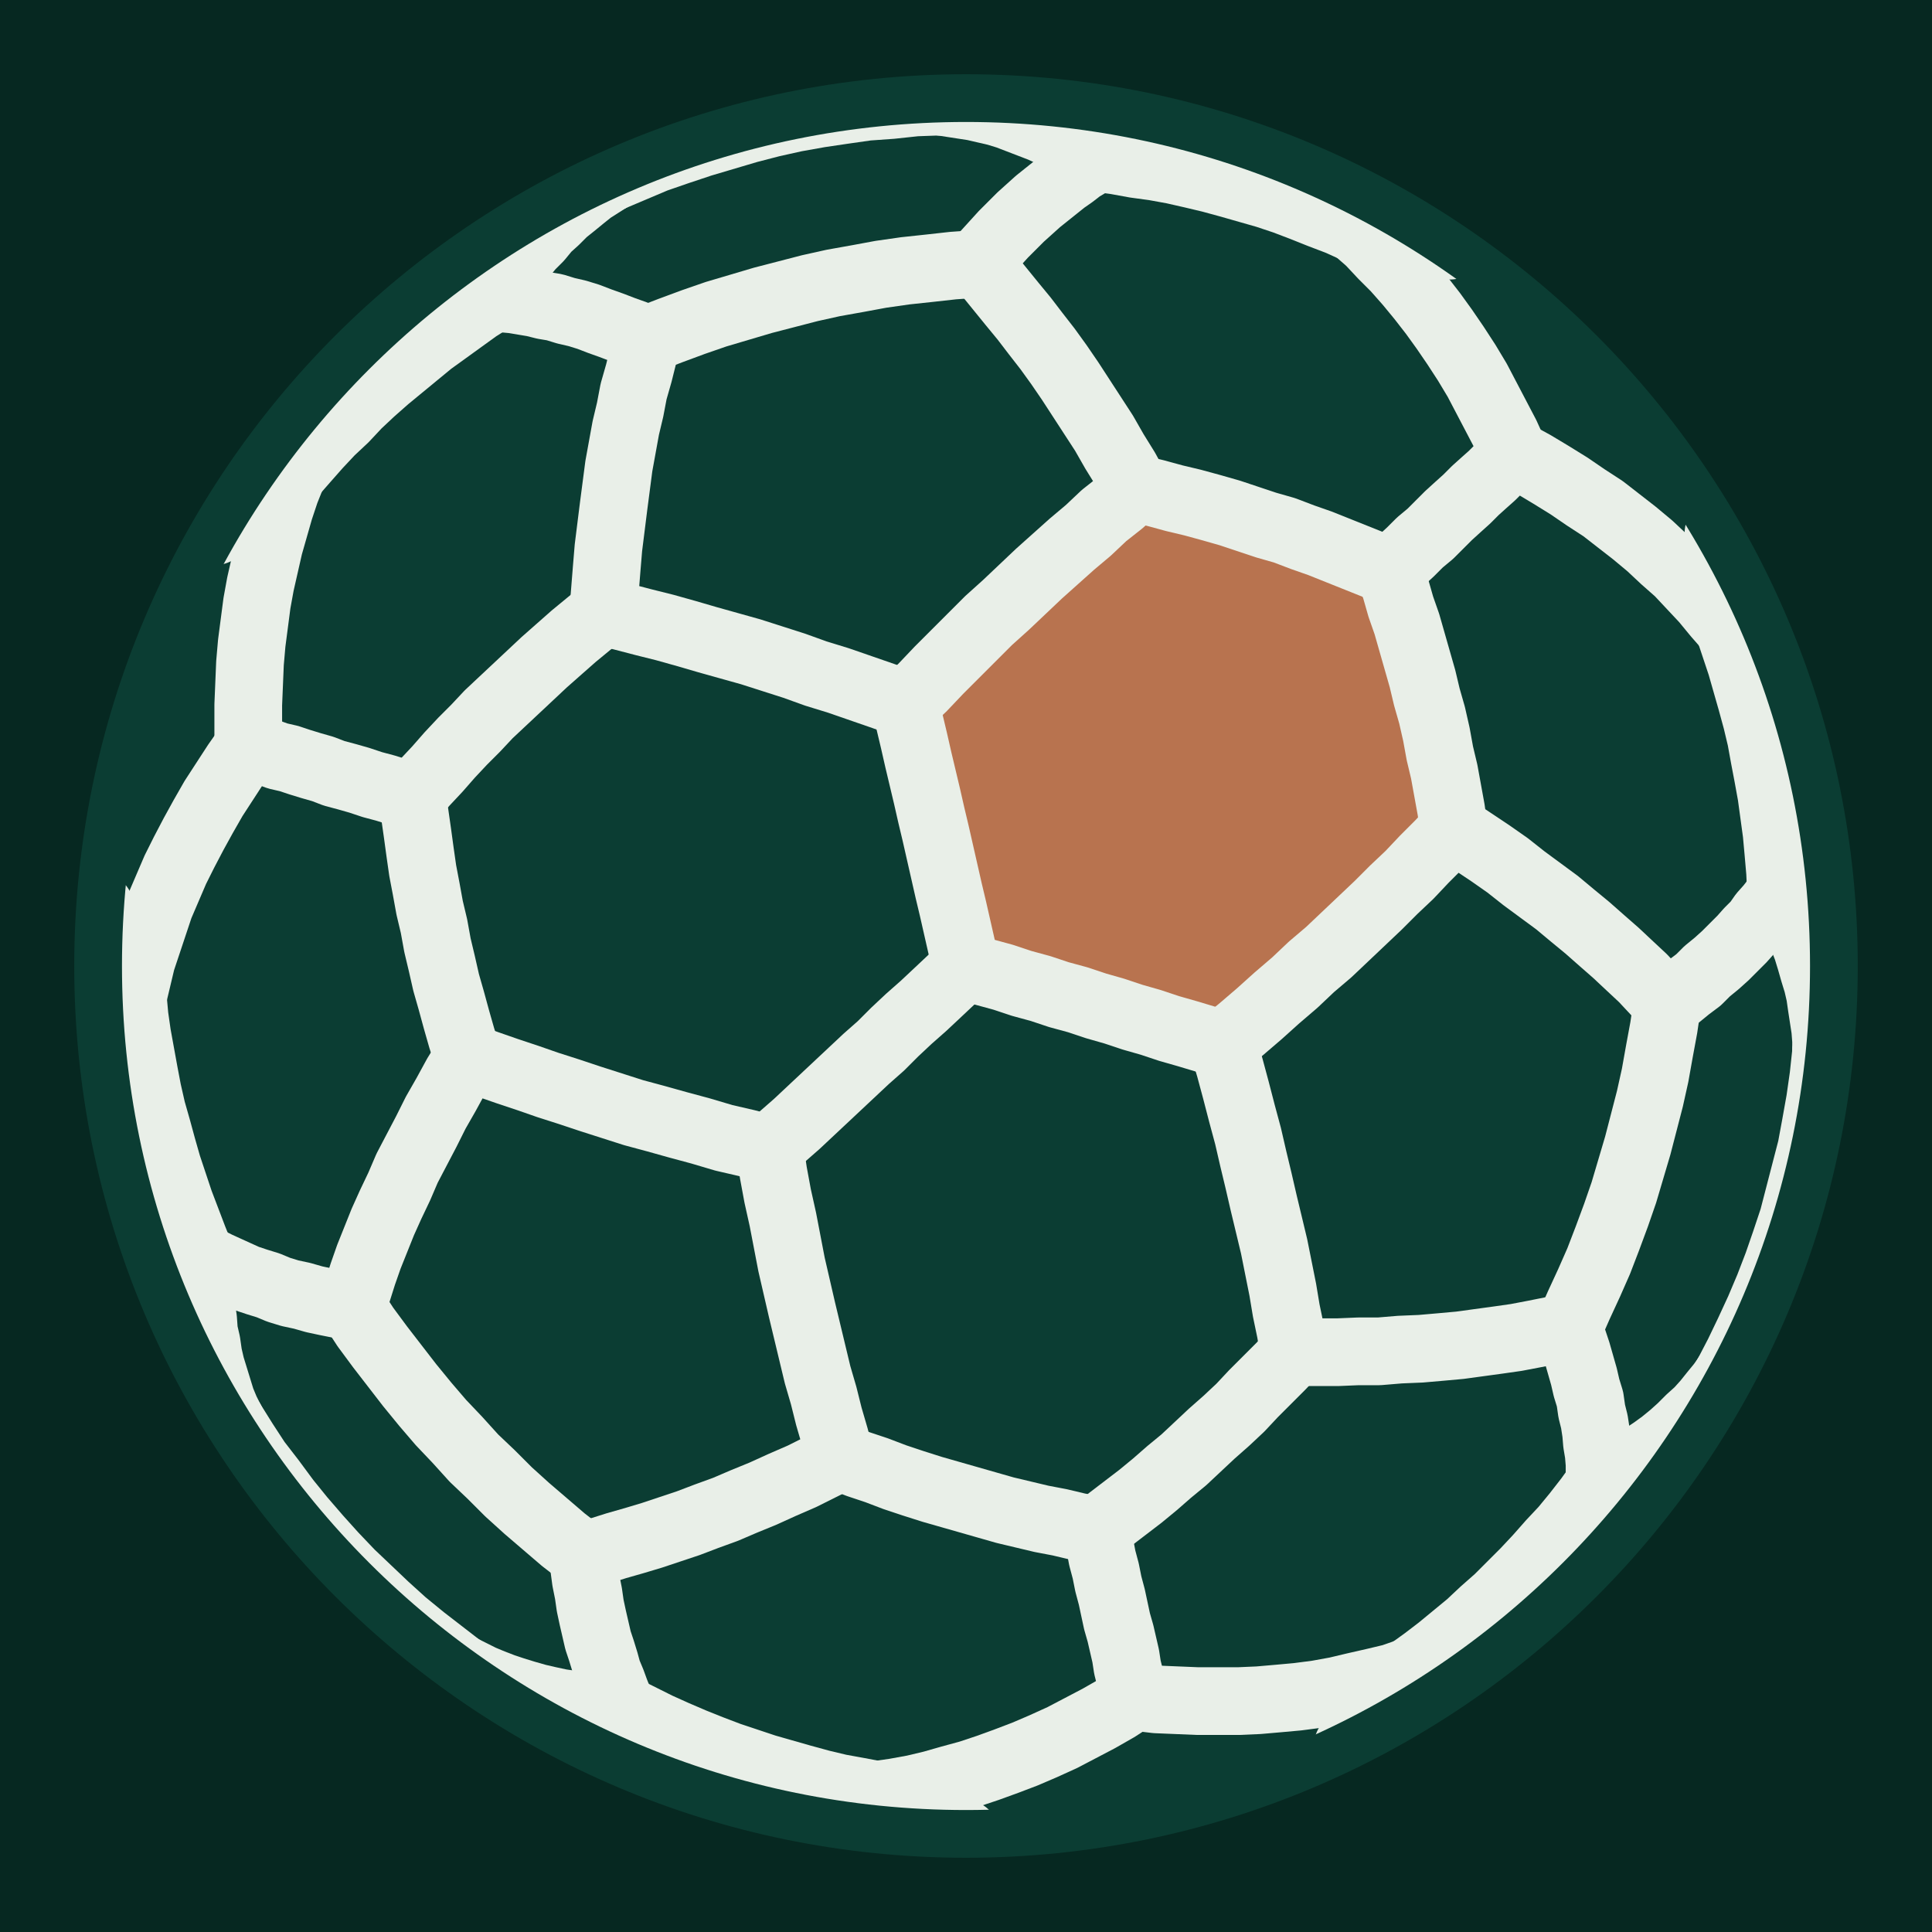
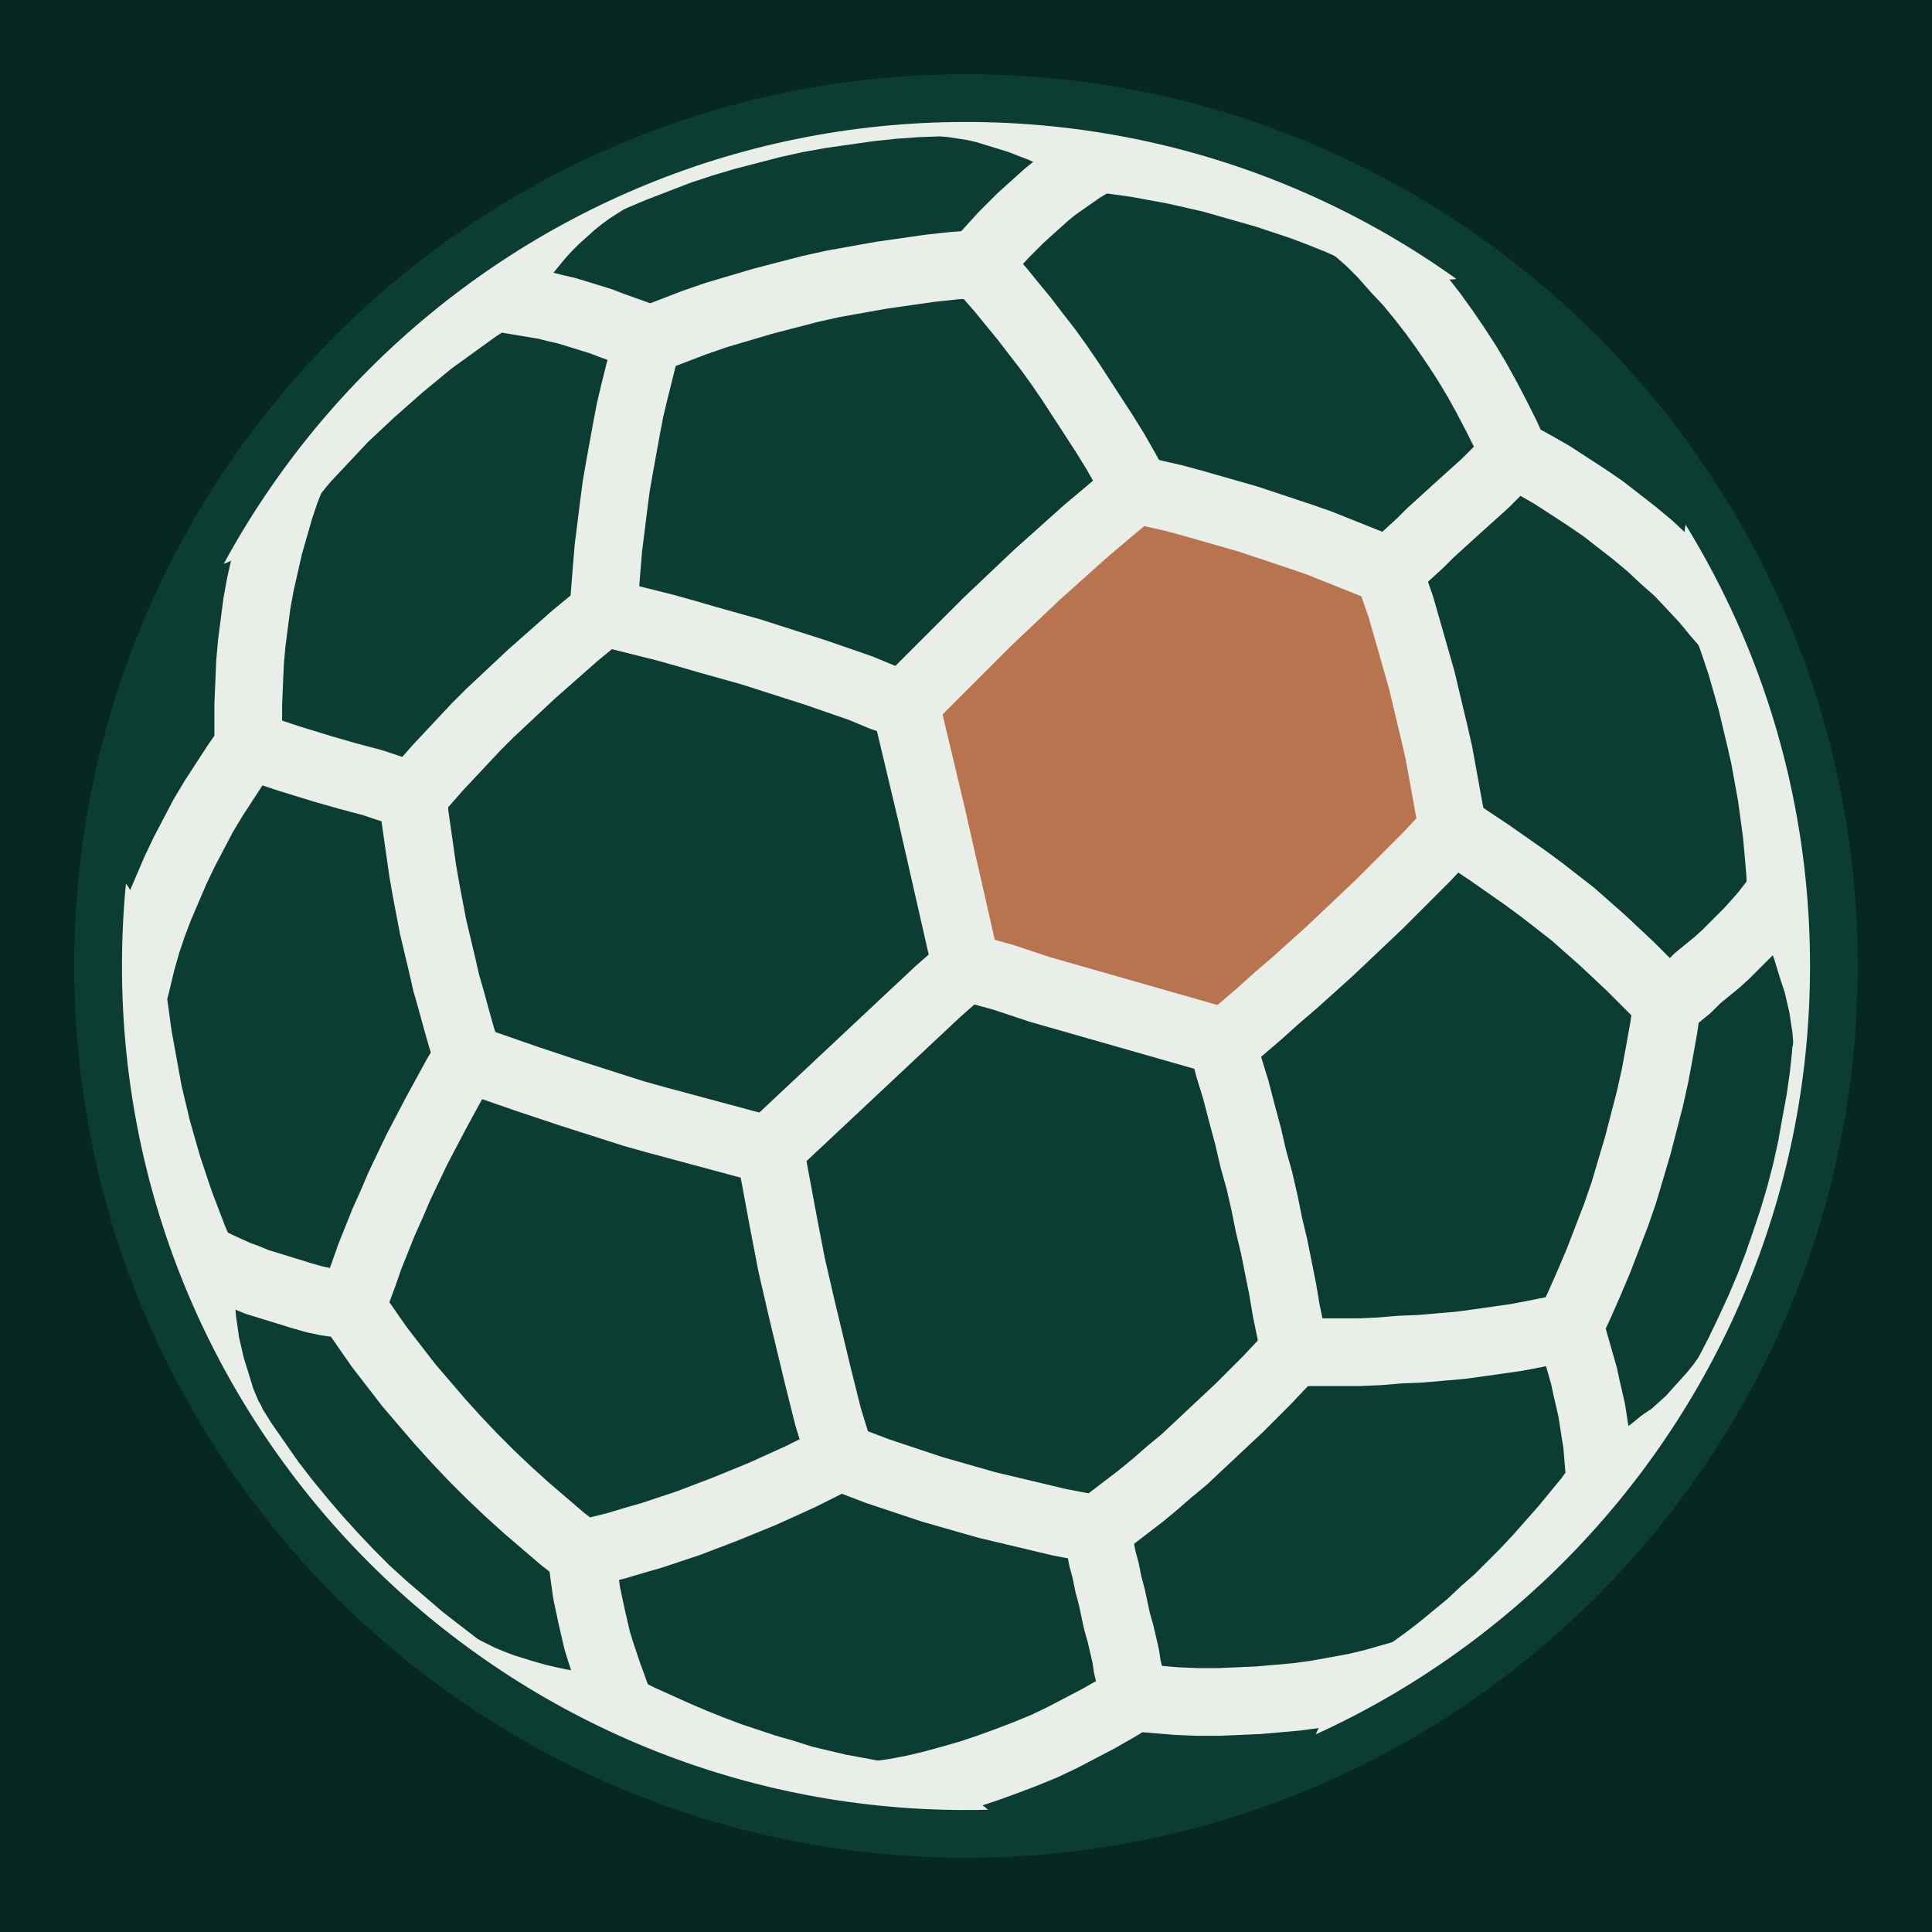
- <svg xmlns="http://www.w3.org/2000/svg" width="512" height="512" viewBox="0 0 512 512" role="img" aria-label="Modern Libs micro dark avatar - Goldberg G(2,0)">
+ <svg xmlns="http://www.w3.org/2000/svg" width="512" height="512" aria-label="Modern Libs micro dark avatar - Goldberg G(2,0)" viewBox="0 0 512 512">
  <rect width="100%" height="100%" fill="#062821" />
-   <g transform="translate(256.000 256.000) scale(230.000)">
-     <circle cx="0" cy="0" r="1" fill="#0B3D33" />
+   <g transform="matrix(230 0 0 230 256 256)">
+     <circle r="1" fill="#0B3D33" />
    <defs>
      <clipPath id="ml-g20-disc">
-         <circle cx="0" cy="0" r="1" />
+         <circle r="1" />
      </clipPath>
    </defs>
-     <path d="M 0.488,-0.455 L 0.495,-0.435 L 0.501,-0.414 L 0.508,-0.394 L 0.514,-0.373 L 0.52,-0.352 L 0.526,-0.331 L 0.531,-0.31 L 0.537,-0.289 L 0.542,-0.267 L 0.546,-0.245 L 0.551,-0.224 L 0.555,-0.202 L 0.559,-0.18 L 0.562,-0.158 L 0.545,-0.14 L 0.528,-0.123 L 0.511,-0.105 L 0.493,-0.088 L 0.475,-0.07 L 0.456,-0.052 L 0.437,-0.034 L 0.418,-0.016 L 0.398,0.001 L 0.379,0.019 L 0.358,0.037 L 0.338,0.055 L 0.317,0.073 L 0.296,0.09 L 0.275,0.084 L 0.255,0.078 L 0.234,0.072 L 0.213,0.065 L 0.192,0.059 L 0.171,0.052 L 0.15,0.046 L 0.129,0.039 L 0.107,0.033 L 0.086,0.026 L 0.064,0.02 L 0.043,0.013 L 0.021,0.007 L -0,0 L -0.005,-0.022 L -0.01,-0.044 L -0.015,-0.066 L -0.02,-0.087 L -0.025,-0.109 L -0.03,-0.131 L -0.035,-0.153 L -0.04,-0.174 L -0.045,-0.196 L -0.05,-0.217 L -0.055,-0.238 L -0.06,-0.26 L -0.065,-0.281 L -0.07,-0.302 L -0.05,-0.321 L -0.031,-0.341 L -0.012,-0.36 L 0.007,-0.379 L 0.026,-0.398 L 0.046,-0.416 L 0.065,-0.434 L 0.084,-0.452 L 0.103,-0.469 L 0.122,-0.486 L 0.141,-0.502 L 0.159,-0.519 L 0.178,-0.534 L 0.196,-0.55 L 0.218,-0.545 L 0.24,-0.539 L 0.261,-0.534 L 0.283,-0.528 L 0.304,-0.522 L 0.325,-0.515 L 0.346,-0.508 L 0.367,-0.502 L 0.388,-0.494 L 0.408,-0.487 L 0.428,-0.479 L 0.448,-0.471 L 0.468,-0.463 Z" fill="#B8734F" />
-     <g clip-path="url(#ml-g20-disc)" stroke="#E9EFE8" stroke-width="0.078" fill="none" stroke-linecap="round" stroke-linejoin="round">
-       <path d="M -0.574,0.105 L -0.581,0.083 L -0.587,0.062 L -0.593,0.04 L -0.599,0.019 L -0.604,-0.003 L -0.609,-0.024 L -0.613,-0.046 L -0.618,-0.067 L -0.622,-0.089 L -0.626,-0.11 L -0.629,-0.131 L -0.632,-0.153 L -0.635,-0.174 L -0.638,-0.195" />
-       <path d="M -0.574,0.105 L -0.552,0.113 L -0.529,0.121 L -0.505,0.129 L -0.482,0.137 L -0.457,0.145 L -0.433,0.153 L -0.408,0.161 L -0.383,0.169 L -0.357,0.176 L -0.332,0.183 L -0.306,0.19 L -0.279,0.198 L -0.253,0.204 L -0.226,0.211" />
-       <path d="M -0.574,0.105 L -0.587,0.126 L -0.599,0.148 L -0.611,0.169 L -0.622,0.191 L -0.633,0.212 L -0.644,0.233 L -0.653,0.254 L -0.663,0.275 L -0.672,0.295 L -0.68,0.315 L -0.688,0.335 L -0.695,0.355 L -0.701,0.374 L -0.707,0.393" />
-       <path d="M -0.638,-0.195 L -0.653,-0.2 L -0.669,-0.205 L -0.684,-0.209 L -0.699,-0.214 L -0.713,-0.218 L -0.728,-0.222 L -0.741,-0.227 L -0.755,-0.231 L -0.768,-0.235 L -0.78,-0.239 L -0.793,-0.242 L -0.804,-0.246 L -0.816,-0.249 L -0.827,-0.253" />
-       <path d="M -0.638,-0.195 L -0.624,-0.211 L -0.609,-0.227 L -0.595,-0.243 L -0.58,-0.259 L -0.565,-0.274 L -0.55,-0.29 L -0.534,-0.305 L -0.518,-0.32 L -0.502,-0.335 L -0.486,-0.35 L -0.469,-0.365 L -0.452,-0.38 L -0.435,-0.394 L -0.418,-0.408" />
-       <path d="M 0.998,0.068 L 0.997,0.071 L 0.996,0.081 L 0.994,0.09 L 0.991,0.099" />
-       <path d="M 0.488,-0.455 L 0.5,-0.466 L 0.512,-0.477 L 0.523,-0.488 L 0.535,-0.498 L 0.546,-0.509 L 0.556,-0.519 L 0.567,-0.529 L 0.577,-0.538 L 0.587,-0.548 L 0.597,-0.557 L 0.606,-0.565 L 0.615,-0.574 L 0.624,-0.582 L 0.632,-0.59" />
-       <path d="M 0.488,-0.455 L 0.468,-0.463 L 0.448,-0.471 L 0.428,-0.479 L 0.408,-0.487 L 0.388,-0.494 L 0.367,-0.502 L 0.346,-0.508 L 0.325,-0.515 L 0.304,-0.522 L 0.283,-0.528 L 0.261,-0.534 L 0.24,-0.539 L 0.218,-0.545 L 0.196,-0.55" />
-       <path d="M 0.488,-0.455 L 0.495,-0.435 L 0.501,-0.414 L 0.508,-0.394 L 0.514,-0.373 L 0.52,-0.352 L 0.526,-0.331 L 0.531,-0.31 L 0.537,-0.289 L 0.542,-0.267 L 0.546,-0.245 L 0.551,-0.224 L 0.555,-0.202 L 0.559,-0.18 L 0.562,-0.158" />
-       <path d="M -0,0 L -0.016,0.015 L -0.033,0.031 L -0.049,0.046 L -0.066,0.061 L -0.082,0.076 L -0.098,0.092 L -0.115,0.107 L -0.131,0.122 L -0.147,0.137 L -0.163,0.152 L -0.179,0.167 L -0.195,0.182 L -0.211,0.196 L -0.226,0.211" />
-       <path d="M -0,0 L -0.005,-0.022 L -0.01,-0.044 L -0.015,-0.066 L -0.02,-0.087 L -0.025,-0.109 L -0.03,-0.131 L -0.035,-0.153 L -0.04,-0.174 L -0.045,-0.196 L -0.05,-0.217 L -0.055,-0.238 L -0.06,-0.26 L -0.065,-0.281 L -0.07,-0.302" />
-       <path d="M -0,0 L 0.021,0.007 L 0.043,0.013 L 0.064,0.02 L 0.086,0.026 L 0.107,0.033 L 0.129,0.039 L 0.15,0.046 L 0.171,0.052 L 0.192,0.059 L 0.213,0.065 L 0.234,0.072 L 0.255,0.078 L 0.275,0.084 L 0.296,0.09" />
-       <path d="M -0.226,0.211 L -0.222,0.238 L -0.217,0.265 L -0.211,0.292 L -0.206,0.318 L -0.201,0.344 L -0.195,0.37 L -0.189,0.396 L -0.183,0.421 L -0.177,0.446 L -0.171,0.471 L -0.164,0.495 L -0.158,0.519 L -0.151,0.543 L -0.145,0.566" />
-       <path d="M -0.827,-0.253 L -0.841,-0.233 L -0.854,-0.213 L -0.867,-0.193 L -0.879,-0.172 L -0.89,-0.152 L -0.901,-0.131 L -0.911,-0.111 L -0.92,-0.09 L -0.929,-0.069 L -0.936,-0.048 L -0.943,-0.027 L -0.95,-0.006 L -0.955,0.015 L -0.96,0.036" />
-       <path d="M -0.827,-0.253 L -0.827,-0.277 L -0.827,-0.301 L -0.826,-0.325 L -0.825,-0.349 L -0.823,-0.372 L -0.82,-0.395 L -0.817,-0.418 L -0.813,-0.44 L -0.808,-0.462 L -0.803,-0.484 L -0.797,-0.505 L -0.791,-0.526 L -0.784,-0.547 L -0.776,-0.567" />
-       <path d="M -0.96,0.036 L -0.958,0.058 L -0.955,0.079 L -0.951,0.101 L -0.947,0.123 L -0.943,0.144 L -0.938,0.166 L -0.932,0.187 L -0.926,0.209 L -0.92,0.23 L -0.913,0.251 L -0.906,0.272 L -0.898,0.293 L -0.89,0.314 L -0.882,0.334" />
-       <path d="M -0.96,0.036 L -0.967,0.026 L -0.974,0.016 L -0.98,0.007 L -0.984,-0.003 L -0.989,-0.013 L -0.992,-0.023 L -0.995,-0.032 L -0.997,-0.042 L -0.998,-0.052 L -0.998,-0.061 L -0.998,-0.068" />
-       <path d="M -0.707,0.393 L -0.722,0.39 L -0.737,0.387 L -0.751,0.384 L -0.765,0.38 L -0.779,0.377 L -0.792,0.373 L -0.804,0.368 L -0.817,0.364 L -0.829,0.36 L -0.84,0.355 L -0.851,0.35 L -0.862,0.345 L -0.872,0.34 L -0.882,0.334" />
-       <path d="M -0.707,0.393 L -0.692,0.416 L -0.675,0.439 L -0.658,0.461 L -0.641,0.483 L -0.623,0.505 L -0.605,0.526 L -0.586,0.546 L -0.567,0.567 L -0.547,0.586 L -0.527,0.606 L -0.506,0.625 L -0.485,0.643 L -0.464,0.661 L -0.442,0.678" />
-       <path d="M -0.882,0.334 L -0.882,0.349 L -0.882,0.364 L -0.882,0.378 L -0.881,0.393 L -0.879,0.407 L -0.878,0.421 L -0.875,0.434 L -0.873,0.448 L -0.87,0.461 L -0.866,0.474 L -0.862,0.487 L -0.858,0.5 L -0.853,0.512 L -0.847,0.524" />
-       <path d="M 0.939,-0.086 L 0.946,-0.073 L 0.952,-0.06 L 0.958,-0.046 L 0.964,-0.033 L 0.969,-0.02 L 0.973,-0.007 L 0.977,0.007 L 0.981,0.02 L 0.984,0.033 L 0.986,0.047 L 0.988,0.06 L 0.99,0.073 L 0.991,0.086 L 0.991,0.099" />
-       <path d="M 0.939,-0.086 L 0.938,-0.108 L 0.936,-0.131 L 0.934,-0.153 L 0.931,-0.175 L 0.928,-0.197 L 0.924,-0.219 L 0.92,-0.24 L 0.916,-0.262 L 0.911,-0.283 L 0.905,-0.305 L 0.899,-0.326 L 0.893,-0.347 L 0.886,-0.368 L 0.879,-0.389" />
-       <path d="M 0.939,-0.086 L 0.933,-0.077 L 0.926,-0.068 L 0.918,-0.059 L 0.911,-0.049 L 0.902,-0.04 L 0.894,-0.031 L 0.885,-0.022 L 0.875,-0.012 L 0.865,-0.003 L 0.854,0.006 L 0.844,0.016 L 0.832,0.025 L 0.821,0.034 L 0.808,0.044" />
-       <path d="M 0.991,0.099 L 0.988,0.127 L 0.984,0.155 L 0.979,0.183 L 0.974,0.21 L 0.967,0.237 L 0.96,0.264 L 0.953,0.291 L 0.944,0.318 L 0.935,0.344 L 0.925,0.37 L 0.914,0.396 L 0.902,0.422 L 0.89,0.447 L 0.877,0.472" />
-       <path d="M 0.867,-0.499 L 0.87,-0.493 L 0.874,-0.484 L 0.877,-0.475 L 0.88,-0.465 L 0.882,-0.455 L 0.883,-0.445 L 0.883,-0.434 L 0.883,-0.423 L 0.882,-0.412 L 0.881,-0.4 L 0.879,-0.389" />
-       <path d="M 0.879,-0.389 L 0.865,-0.405 L 0.851,-0.422 L 0.836,-0.438 L 0.821,-0.454 L 0.804,-0.469 L 0.788,-0.484 L 0.77,-0.499 L 0.752,-0.513 L 0.734,-0.527 L 0.714,-0.54 L 0.695,-0.553 L 0.674,-0.566 L 0.654,-0.578 L 0.632,-0.59" />
-       <path d="M 0.632,-0.59 L 0.622,-0.612 L 0.611,-0.633 L 0.6,-0.654 L 0.589,-0.675 L 0.577,-0.695 L 0.564,-0.715 L 0.551,-0.734 L 0.538,-0.752 L 0.524,-0.77 L 0.51,-0.787 L 0.495,-0.804 L 0.48,-0.819 L 0.465,-0.835 L 0.449,-0.849" />
-       <path d="M -0.07,-0.302 L -0.05,-0.321 L -0.031,-0.341 L -0.012,-0.36 L 0.007,-0.379 L 0.026,-0.398 L 0.046,-0.416 L 0.065,-0.434 L 0.084,-0.452 L 0.103,-0.469 L 0.122,-0.486 L 0.141,-0.502 L 0.159,-0.519 L 0.178,-0.534 L 0.196,-0.55" />
-       <path d="M -0.07,-0.302 L -0.095,-0.311 L -0.121,-0.32 L -0.147,-0.329 L -0.173,-0.337 L -0.198,-0.346 L -0.223,-0.354 L -0.248,-0.362 L -0.273,-0.369 L -0.298,-0.376 L -0.322,-0.383 L -0.347,-0.39 L -0.371,-0.396 L -0.394,-0.402 L -0.418,-0.408" />
-       <path d="M 0.196,-0.55 L 0.184,-0.572 L 0.171,-0.593 L 0.159,-0.614 L 0.146,-0.634 L 0.133,-0.654 L 0.12,-0.674 L 0.107,-0.693 L 0.094,-0.711 L 0.08,-0.729 L 0.067,-0.746 L 0.053,-0.763 L 0.04,-0.779 L 0.027,-0.795 L 0.013,-0.809" />
-       <path d="M -0.418,-0.408 L -0.416,-0.433 L -0.414,-0.458 L -0.412,-0.482 L -0.409,-0.506 L -0.406,-0.53 L -0.403,-0.553 L -0.4,-0.576 L -0.396,-0.598 L -0.392,-0.62 L -0.387,-0.641 L -0.383,-0.662 L -0.377,-0.683 L -0.372,-0.703 L -0.367,-0.722" />
-       <path d="M -0.367,-0.722 L -0.341,-0.732 L -0.314,-0.742 L -0.288,-0.751 L -0.261,-0.759 L -0.234,-0.767 L -0.207,-0.774 L -0.18,-0.781 L -0.153,-0.787 L -0.125,-0.792 L -0.098,-0.797 L -0.07,-0.801 L -0.042,-0.804 L -0.015,-0.807 L 0.013,-0.809" />
-       <path d="M -0.367,-0.722 L -0.381,-0.728 L -0.395,-0.733 L -0.408,-0.738 L -0.422,-0.743 L -0.435,-0.748 L -0.448,-0.752 L -0.461,-0.755 L -0.474,-0.759 L -0.486,-0.761 L -0.498,-0.764 L -0.51,-0.766 L -0.522,-0.768 L -0.533,-0.769 L -0.544,-0.77" />
-       <path d="M 0.013,-0.809 L 0.023,-0.821 L 0.033,-0.832 L 0.043,-0.843 L 0.053,-0.853 L 0.063,-0.863 L 0.073,-0.872 L 0.083,-0.881 L 0.093,-0.889 L 0.103,-0.897 L 0.113,-0.905 L 0.123,-0.912 L 0.132,-0.919 L 0.142,-0.925 L 0.151,-0.931" />
-       <path d="M -0.544,-0.77 L -0.563,-0.758 L -0.581,-0.745 L -0.599,-0.732 L -0.617,-0.719 L -0.634,-0.705 L -0.651,-0.691 L -0.668,-0.677 L -0.685,-0.662 L -0.701,-0.647 L -0.716,-0.631 L -0.732,-0.616 L -0.747,-0.6 L -0.762,-0.583 L -0.776,-0.567" />
-       <path d="M -0.544,-0.77 L -0.536,-0.783 L -0.528,-0.795 L -0.519,-0.807 L -0.511,-0.818 L -0.502,-0.829 L -0.492,-0.839 L -0.483,-0.85 L -0.473,-0.859 L -0.463,-0.869 L -0.453,-0.877 L -0.442,-0.886 L -0.432,-0.894 L -0.421,-0.901 L -0.41,-0.908" />
-       <path d="M -0.776,-0.567 L -0.787,-0.563 L -0.798,-0.558 L -0.808,-0.553 L -0.818,-0.548 L -0.827,-0.542 L -0.835,-0.536 L -0.843,-0.529 L -0.85,-0.522 L -0.856,-0.515 L -0.862,-0.507 L -0.865,-0.501" />
-       <path d="M -0.442,0.678 L -0.422,0.674 L -0.403,0.668 L -0.382,0.662 L -0.362,0.656 L -0.341,0.649 L -0.32,0.642 L -0.299,0.634 L -0.277,0.626 L -0.256,0.617 L -0.234,0.608 L -0.212,0.598 L -0.189,0.588 L -0.167,0.577 L -0.145,0.566" />
-       <path d="M -0.442,0.678 L -0.44,0.693 L -0.438,0.708 L -0.435,0.723 L -0.433,0.737 L -0.43,0.751 L -0.427,0.764 L -0.424,0.777 L -0.42,0.789 L -0.416,0.802 L -0.413,0.813 L -0.408,0.825 L -0.404,0.836 L -0.4,0.846 L -0.395,0.856" />
-       <path d="M 0.194,0.842 L 0.192,0.831 L 0.189,0.82 L 0.186,0.808 L 0.184,0.795 L 0.181,0.782 L 0.178,0.769 L 0.174,0.755 L 0.171,0.741 L 0.168,0.727 L 0.164,0.712 L 0.161,0.697 L 0.157,0.682 L 0.154,0.666 L 0.15,0.65" />
-       <path d="M 0.194,0.842 L 0.174,0.855 L 0.153,0.867 L 0.132,0.878 L 0.111,0.889 L 0.089,0.899 L 0.068,0.908 L 0.047,0.916 L 0.025,0.924 L 0.004,0.931 L -0.018,0.937 L -0.039,0.943 L -0.06,0.948 L -0.082,0.952 L -0.103,0.955" />
-       <path d="M 0.194,0.842 L 0.219,0.845 L 0.243,0.846 L 0.267,0.847 L 0.29,0.847 L 0.314,0.847 L 0.337,0.846 L 0.36,0.844 L 0.382,0.842 L 0.405,0.839 L 0.427,0.835 L 0.448,0.83 L 0.47,0.825 L 0.491,0.82 L 0.511,0.813" />
-       <path d="M -0.145,0.566 L -0.124,0.574 L -0.103,0.581 L -0.082,0.589 L -0.061,0.596 L -0.039,0.603 L -0.018,0.609 L 0.003,0.615 L 0.024,0.621 L 0.045,0.627 L 0.066,0.632 L 0.087,0.637 L 0.108,0.641 L 0.129,0.646 L 0.15,0.65" />
-       <path d="M 0.15,0.65 L 0.167,0.637 L 0.184,0.624 L 0.201,0.611 L 0.218,0.597 L 0.234,0.583 L 0.251,0.569 L 0.267,0.554 L 0.283,0.539 L 0.3,0.524 L 0.316,0.509 L 0.331,0.493 L 0.347,0.477 L 0.363,0.461 L 0.378,0.445" />
-       <path d="M -0.103,0.955 L -0.124,0.951 L -0.146,0.947 L -0.167,0.942 L -0.189,0.936 L -0.21,0.93 L -0.231,0.924 L -0.252,0.917 L -0.273,0.91 L -0.294,0.902 L -0.314,0.894 L -0.335,0.885 L -0.355,0.876 L -0.375,0.866 L -0.395,0.856" />
-       <path d="M -0.103,0.955 L -0.094,0.963 L -0.084,0.97 L -0.075,0.977 L -0.066,0.982 L -0.056,0.987 L -0.047,0.991 L -0.037,0.995 L -0.028,0.997 L -0.018,0.999 L -0.008,1 L -0.001,1" />
-       <path d="M -0.395,0.856 L -0.41,0.856 L -0.424,0.854 L -0.439,0.853 L -0.453,0.851 L -0.467,0.849 L -0.481,0.846 L -0.494,0.843 L -0.508,0.839 L -0.521,0.835 L -0.533,0.831 L -0.546,0.826 L -0.558,0.821 L -0.57,0.815 L -0.582,0.809" />
-       <path d="M 0.378,0.445 L 0.374,0.421 L 0.369,0.397 L 0.365,0.373 L 0.36,0.348 L 0.355,0.323 L 0.349,0.298 L 0.343,0.273 L 0.337,0.247 L 0.331,0.222 L 0.325,0.196 L 0.318,0.17 L 0.311,0.143 L 0.304,0.117 L 0.296,0.09" />
-       <path d="M 0.378,0.445 L 0.403,0.445 L 0.428,0.445 L 0.452,0.444 L 0.476,0.444 L 0.5,0.442 L 0.524,0.441 L 0.547,0.439 L 0.569,0.437 L 0.591,0.434 L 0.613,0.431 L 0.634,0.428 L 0.655,0.424 L 0.675,0.42 L 0.695,0.416" />
-       <path d="M 0.296,0.09 L 0.317,0.073 L 0.338,0.055 L 0.358,0.037 L 0.379,0.019 L 0.398,0.001 L 0.418,-0.016 L 0.437,-0.034 L 0.456,-0.052 L 0.475,-0.07 L 0.493,-0.088 L 0.511,-0.105 L 0.528,-0.123 L 0.545,-0.14 L 0.562,-0.158" />
-       <path d="M 0.562,-0.158 L 0.583,-0.144 L 0.604,-0.13 L 0.624,-0.116 L 0.643,-0.101 L 0.662,-0.087 L 0.681,-0.073 L 0.699,-0.058 L 0.716,-0.044 L 0.733,-0.029 L 0.749,-0.015 L 0.765,-0 L 0.78,0.014 L 0.794,0.029 L 0.808,0.044" />
-       <path d="M 0.808,0.044 L 0.804,0.071 L 0.799,0.098 L 0.794,0.126 L 0.788,0.153 L 0.781,0.18 L 0.774,0.207 L 0.766,0.234 L 0.758,0.261 L 0.749,0.287 L 0.739,0.314 L 0.729,0.34 L 0.718,0.365 L 0.706,0.391 L 0.695,0.416" />
-       <path d="M 0.695,0.416 L 0.699,0.43 L 0.704,0.445 L 0.708,0.459 L 0.712,0.473 L 0.715,0.486 L 0.719,0.499 L 0.721,0.513 L 0.724,0.525 L 0.726,0.538 L 0.727,0.55 L 0.729,0.562 L 0.73,0.574 L 0.73,0.585 L 0.73,0.596" />
-       <path d="M 0.151,-0.931 L 0.173,-0.928 L 0.195,-0.924 L 0.217,-0.921 L 0.239,-0.917 L 0.261,-0.912 L 0.282,-0.907 L 0.304,-0.901 L 0.325,-0.895 L 0.346,-0.889 L 0.367,-0.882 L 0.388,-0.874 L 0.408,-0.866 L 0.429,-0.858 L 0.449,-0.849" />
-       <path d="M 0.151,-0.931 L 0.139,-0.938 L 0.126,-0.946 L 0.113,-0.953 L 0.1,-0.959 L 0.087,-0.965 L 0.074,-0.97 L 0.061,-0.975 L 0.048,-0.98 L 0.035,-0.984 L 0.022,-0.987 L 0.009,-0.99 L -0.004,-0.992 L -0.017,-0.994 L -0.03,-0.996" />
-       <path d="M 0.449,-0.849 L 0.461,-0.851 L 0.473,-0.852 L 0.484,-0.852 L 0.495,-0.851 L 0.505,-0.85 L 0.516,-0.848 L 0.525,-0.845 L 0.535,-0.842 L 0.544,-0.838 L 0.552,-0.834 L 0.558,-0.83" />
-       <path d="M -0.847,0.524 L -0.854,0.517 L -0.86,0.509 L -0.865,0.501 L -0.867,0.499" />
-       <path d="M -0.847,0.524 L -0.832,0.548 L -0.817,0.571 L -0.8,0.593 L -0.783,0.616 L -0.766,0.637 L -0.747,0.659 L -0.729,0.679 L -0.709,0.7 L -0.689,0.719 L -0.669,0.738 L -0.648,0.757 L -0.626,0.775 L -0.604,0.792 L -0.582,0.809" />
-       <path d="M -0.582,0.809 L -0.575,0.816 L -0.568,0.822 L -0.56,0.828 L -0.558,0.83" />
-       <path d="M 0.865,0.501 L 0.867,0.499 L 0.871,0.49 L 0.875,0.481 L 0.877,0.472" />
-       <path d="M 0.44,0.898 L 0.446,0.895 L 0.454,0.89 L 0.462,0.884 L 0.469,0.878 L 0.476,0.87 L 0.483,0.863 L 0.49,0.854 L 0.496,0.845 L 0.501,0.835 L 0.506,0.825 L 0.511,0.813" />
-       <path d="M 0.511,0.813 L 0.529,0.8 L 0.546,0.787 L 0.563,0.773 L 0.58,0.759 L 0.596,0.744 L 0.613,0.729 L 0.628,0.714 L 0.644,0.698 L 0.659,0.682 L 0.674,0.665 L 0.689,0.649 L 0.703,0.632 L 0.717,0.614 L 0.73,0.596" />
-       <path d="M 0.73,0.596 L 0.743,0.589 L 0.756,0.582 L 0.768,0.574 L 0.78,0.566 L 0.792,0.558 L 0.803,0.55 L 0.814,0.541 L 0.824,0.532 L 0.834,0.522 L 0.844,0.513 L 0.853,0.503 L 0.861,0.493 L 0.87,0.482 L 0.877,0.472" />
-       <path d="M -0.44,-0.898 L -0.437,-0.899 L -0.428,-0.903 L -0.419,-0.906 L -0.41,-0.908" />
-       <path d="M -0.41,-0.908 L -0.384,-0.919 L -0.358,-0.93 L -0.332,-0.939 L -0.305,-0.948 L -0.278,-0.956 L -0.251,-0.964 L -0.224,-0.971 L -0.197,-0.977 L -0.169,-0.982 L -0.142,-0.986 L -0.114,-0.99 L -0.086,-0.992 L -0.058,-0.995 L -0.03,-0.996" />
-       <path d="M 0.001,-1 L -0.001,-1 L -0.011,-0.999 L -0.02,-0.998 L -0.03,-0.996" />
+     <path fill="#B8734F" d="m.488-.455.007.02.007.02.006.021.006.021.006.021.006.021.005.021.005.021.005.021.005.022.004.022.004.022.004.022.004.022-.017.017-.017.018-.018.018-.018.018-.018.018-.018.018-.019.018-.019.018-.02.018-.02.018-.02.018L.338.055.317.073.296.09.276.084.255.078.234.072.213.065.192.059.171.052.15.046.129.039.107.033.086.026.064.02.043.013.021.007 0 0l-.005-.022-.005-.022-.005-.022-.005-.022-.005-.022-.005-.022-.005-.022-.005-.022-.005-.021-.005-.021-.005-.021-.005-.021-.005-.021-.005-.021.019-.02.019-.019.019-.019.019-.019.019-.019.019-.018.019-.018.019-.018.019-.017.019-.017.019-.017.019-.016.019-.016.018-.015.022.005.022.005.022.006.021.006.021.006.021.006.021.007.021.007.021.007.02.007.02.008.02.008.02.008Z" />
+     <g fill="none" stroke="#E9EFE8" stroke-linecap="round" stroke-linejoin="round" stroke-width=".078" clip-path="url(#ml-g20-disc)">
+       <path d="M-.574.105-.581.083-.587.062-.593.04-.599.019l-.005-.022-.005-.021-.005-.021-.004-.021-.004-.021L-.626-.11l-.003-.021-.003-.021-.003-.021-.002-.021m.063.3.022.008.023.008.023.008.024.008.024.008.025.008.025.008.025.008.025.007.026.007.026.007.026.007.026.007.027.007M-.574.105-.587.126-.599.148-.611.17l-.011.021-.011.021-.01.021-.01.021-.009.021-.009.02-.008.02-.008.02-.007.02-.007.019-.006.019m.07-.589-.016-.005-.015-.005-.015-.005-.015-.004-.015-.004-.014-.004-.014-.004-.013-.004-.013-.004-.013-.004-.012-.004-.012-.004-.011-.004-.011-.003m.189.058.014-.016.014-.016.015-.016.015-.016.015-.016.015-.015.016-.015.016-.015.016-.015.017-.015.017-.015.017-.015.017-.014.017-.014M.998.068.997.071.996.081.994.09l-.003.009M.488-.455.5-.466l.012-.011.012-.011.011-.011.011-.01.011-.01.011-.01.01-.009.01-.009.01-.009.009-.009.009-.009.009-.008.008-.008m-.145.135L.468-.463.448-.471l-.02-.008-.02-.008-.02-.007L.367-.501l-.021-.007-.021-.007-.021-.006-.021-.006-.021-.006-.022-.006-.022-.005-.022-.005m.291.095.007.02.007.02.006.021.006.021.006.021.006.021.005.021.005.021.005.021.005.022.004.022.004.022.004.022.004.022M0 0l-.016.015-.017.015-.016.015-.016.015-.016.015-.016.015-.016.015-.016.015-.016.015-.016.015-.016.015-.016.015-.016.015-.016.015M0 0l-.005-.022-.005-.022-.005-.022-.005-.022-.005-.022-.005-.022-.005-.022-.005-.022-.005-.021-.005-.021-.005-.021-.005-.021-.005-.021-.005-.021M0 0l.021.007L.043.013l.021.007.021.007.021.006.021.006.021.006.021.006.021.006.021.006.021.006.021.006.021.006.021.006" />
+       <path d="m-.226.211.005.027.005.027.005.027.005.026.005.026.006.026.006.026.006.025.006.025.006.025.006.024.006.024.007.023.007.023m-.682-.818-.014.02-.013.02-.013.02-.012.02-.011.021-.011.021-.01.021-.009.021-.009.021-.008.021-.007.021-.006.021-.005.021L-.96.036m.133-.289L-.827-.277l0-.024.001-.024.001-.024.002-.023.003-.023.003-.023.004-.022.005-.022.005-.022.006-.021.006-.021.007-.021.008-.02M-.96.036l.003.022.003.022.004.022.004.022.004.022.005.021.005.021.006.021L-.92.23l.007.021.007.021.008.021.008.021.009.021M-.96.036-.967.026-.974.017-.98.007l-.005-.01-.004-.01-.003-.01-.003-.01-.002-.01-.001-.01-0-.01 0-.007m.29.462-.015-.003L-.737.387-.751.384l-.014-.004-.013-.004-.013-.004-.013-.004L-.817.364-.829.359-.84.355-.851.35-.862.345-.872.34-.882.334m.174.059.016.023.016.023.017.022.017.022.018.021.018.021.019.021.019.02.02.02.02.019.021.019.021.018.021.018.022.017M-.882.334-.882.349v.015l0.0.015.001.014.001.014.002.014.002.014.003.013.003.013.004.013.004.013.004.013.005.012.005.012M.939-.086l.007.013.006.013.006.013.005.013.005.013.004.013.004.013L.981.02l.003.013.003.013.002.013.002.013.001.013.001.013M.939-.086.938-.108.936-.131.934-.153.931-.175l-.003-.022-.004-.022-.004-.022-.005-.022-.005-.021L.905-.305.899-.326.893-.347l-.007-.021-.007-.02m.06.302-.006.009-.007.009-.007.009-.008.009L.902-.04l-.009.009-.009.009-.009.009-.01.009-.011.009-.011.009L.832.025.821.034.808.043m.183.056L.988.127.984.155.979.182.974.21.968.237l-.007.027-.008.027L.944.318.935.344l-.01.026L.914.396.902.422.89.447.877.472M.867-.499l.003.006.004.009.003.009.003.01.002.01.001.01.001.011-0.0.011-.001.011-.002.012-.002.012" />
+       <path d="M.879-.389.865-.405.851-.422l-.015-.016-.015-.016L.804-.469.788-.484.77-.499.752-.513.734-.527.715-.54l-.02-.013-.02-.013L.654-.578.632-.59m0 0-.01-.022-.011-.022-.011-.021L.589-.675l-.012-.02L.564-.715l-.013-.019L.538-.752.524-.77.51-.787.495-.803.48-.82.465-.835.449-.849m-.519.548.019-.02.019-.019.019-.019.019-.019.019-.019.019-.018.019-.018.019-.018.019-.017.019-.017.019-.017.019-.016.019-.016.018-.015m-.266.248-.026-.009L-.121-.32l-.026-.009-.026-.009-.025-.008-.025-.008-.025-.008-.025-.007-.025-.007-.024-.007L-.347-.39l-.024-.006-.024-.006-.023-.006m.614-.142L.184-.572.172-.593.159-.614.146-.634l-.013-.02L.12-.674.107-.693.094-.711.08-.729.067-.746.053-.763.04-.779.026-.795.013-.809" />
+       <path d="m-.418-.408.002-.025.002-.025.002-.024.003-.024.003-.024.003-.023.004-.023.004-.022.004-.022.004-.021.005-.021.005-.02.005-.02.006-.019m0 0 .026-.01.026-.01.026-.009.027-.008.027-.008.027-.007.027-.007.027-.006.028-.005.028-.005.028-.004.028-.004.028-.003.028-.002" />
+       <path d="m-.366-.722-.014-.006-.014-.005-.014-.005-.013-.005-.013-.004-.013-.004-.013-.004-.013-.003-.012-.003-.012-.002-.012-.002-.012-.002L-.533-.769-.544-.77m.557-.039.01-.011.01-.011.01-.011.01-.01.01-.01.01-.009.01-.009.01-.009.01-.008.01-.007.01-.007.01-.007.01-.006.01-.006M-.544-.77l-.019.012-.018.013-.018.013-.018.013-.017.014-.017.014-.017.015-.017.015-.016.015-.016.015-.015.016-.015.016-.015.016-.014.017M-.544-.77l.008-.013.008-.012.009-.012.009-.011.009-.011.009-.011.009-.01.01-.01.01-.009.01-.009.01-.008.011-.008.011-.007.011-.007m-.366.342-.011.004-.011.004-.01.005-.01.005-.009.006-.008.006-.008.007-.007.007-.006.007-.006.008-.004.006M-.442.678l.019-.005.02-.005.02-.006.021-.006.021-.007.021-.007.021-.008.021-.008.022-.009.022-.009.022-.01.022-.01.022-.011.022-.011m-.297.113.002.015.002.015.002.014.003.014.003.014.003.013.003.013.004.013.004.012.004.012.004.011.004.011.004.011.005.01M.195.843.192.831.189.82.186.808.184.795.181.782.178.769.174.755.171.741.168.727.164.712.161.697.157.682.154.666.15.65m.044.193L.174.855l-.021.012-.021.011-.021.011-.021.01L.068.908.047.916.025.924.004.931l-.021.006L-.039.943l-.021.005-.021.004-.021.003M.195.843l.024.002.024.002.024.001.024 0L.314.847.337.846.36.844.382.842l.022-.003.022-.004.022-.004.021-.005.021-.006.021-.006" />
+       <path d="m-.144.566.021.008.021.008.021.007.021.007.021.007.021.006.021.006.021.006.021.005.021.005.021.005.021.005.021.004.021.004" />
+       <path d="M.15.65.167.637l.017-.013.017-.013L.218.597.234.583.251.569.267.554.283.539l.016-.015.016-.015.016-.016.016-.016.015-.016L.378.445m-.481.51-.021-.004L-.146.947l-.021-.005-.021-.005L-.21.93-.231.924l-.021-.007-.021-.007L-.294.902-.314.894-.335.885-.355.876l-.02-.009-.02-.01m.292.099.009.008.009.007.009.006.009.006.009.005.009.004.01.003.009.003.01.002.01.001L-.002 1M-.395.856-.41.856l-.015-.001L-.439.853-.453.851-.467.849-.481.846-.494.843-.508.839l-.013-.004-.013-.004-.013-.005-.012-.005-.012-.006-.012-.006M.378.445.374.421.369.397.365.373.36.348.355.323.349.298.344.273.338.247.331.222.325.196.318.17.311.143.303.117.296.09M.378.445.403.445.428.445.452.445.476.444.5.442.524.441l.023-.002.023-.002.022-.003L.613.431.634.428.655.424.675.42.695.416M.296.09.317.073.338.055.358.037.379.019l.02-.018.02-.018.019-.018.019-.018.019-.018.018-.018.018-.018.018-.018.017-.018.017-.017" />
+       <path d="m.562-.158.021.014.021.014.02.014.02.014.019.014.018.014.018.014.017.015.017.015.016.015.016.015L.78.015.794.029l.014.015" />
+       <path d="M.808.043.804.071.799.099.794.126.788.153.781.18.774.207.766.234.758.261l-.009.026-.01.026-.01.026-.011.026-.011.025L.695.416m0 0 .005.014.004.014.004.014.004.014.003.014.003.013.003.013.002.013.002.013L.727.55l.001.012.001.012L.73.585l0.0.011M.151-.931l.022.003.022.003.022.004.022.004.022.005.022.005.021.006.021.006.021.006.021.007.021.007.021.008.02.008.02.009M.151-.931.139-.938.126-.946l-.013-.007L.1-.959l-.013-.006-.013-.005-.013-.005-.013-.004-.013-.004L.022-.987.009-.99l-.013-.002-.013-.002-.013-.001m.479.146.012-.001.012-.001H.484l.011.001.011.001.01.002.01.003.009.003.009.004.008.005L.558-.83M-.847.524-.854.517-.86.509-.865.501-.867.499m.019.025.015.024.016.023.016.023.017.022.018.022.018.021.019.021.019.02.02.02.021.019.021.018.021.018.022.017.022.017m0 0 .007.007.007.006.008.006.002.002M.865.501.867.499.871.49l.004-.009.003-.009M.44.898.446.895.454.89.462.884.469.878.476.871.483.863.49.854.496.845.501.835.506.825.511.813m0 0 .018-.013L.546.787.563.773.58.759.596.744.613.729.628.714.644.698.659.682l.015-.017.015-.017.014-.017L.717.614.73.596m0 0 .013-.007L.756.582.768.574l.012-.008.011-.008.011-.009L.814.541l.01-.009.01-.009.009-.01.009-.01.009-.01.008-.01.008-.011m-1.317-1.37.003-.001.009-.004.009-.003.01-.002m0 0 .026-.011.026-.01.026-.01.027-.009.027-.008.027-.007.027-.007.027-.006.028-.005.028-.004.028-.004.028-.003.028-.002.028-.001M.002-1h-.003l-.01.001-.01.001-.009.002" />
    </g>
-     <circle cx="0" cy="0" r="1" fill="none" stroke="#0B3D33" stroke-width="0.055" />
+     <circle r="1" fill="none" stroke="#0B3D33" stroke-width=".055" />
  </g>
</svg>
